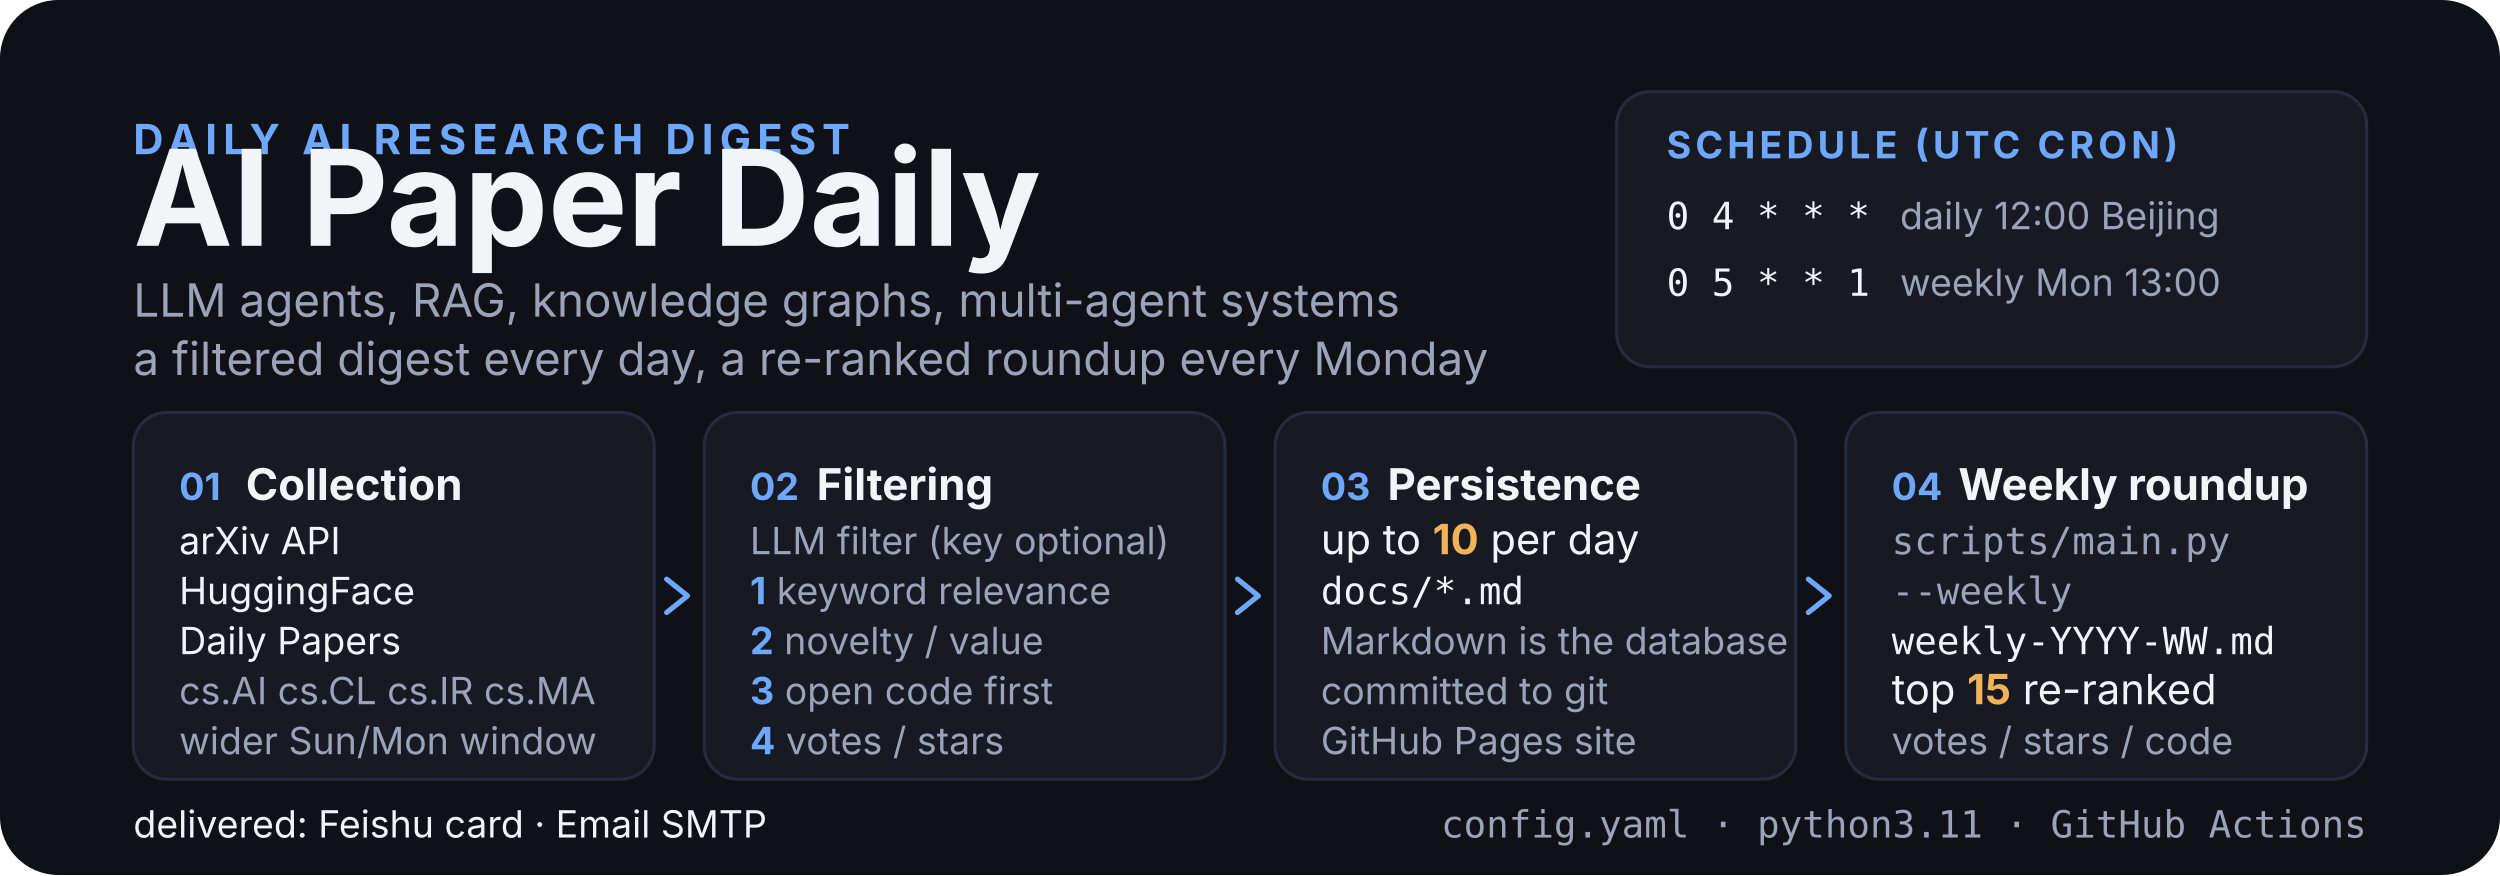
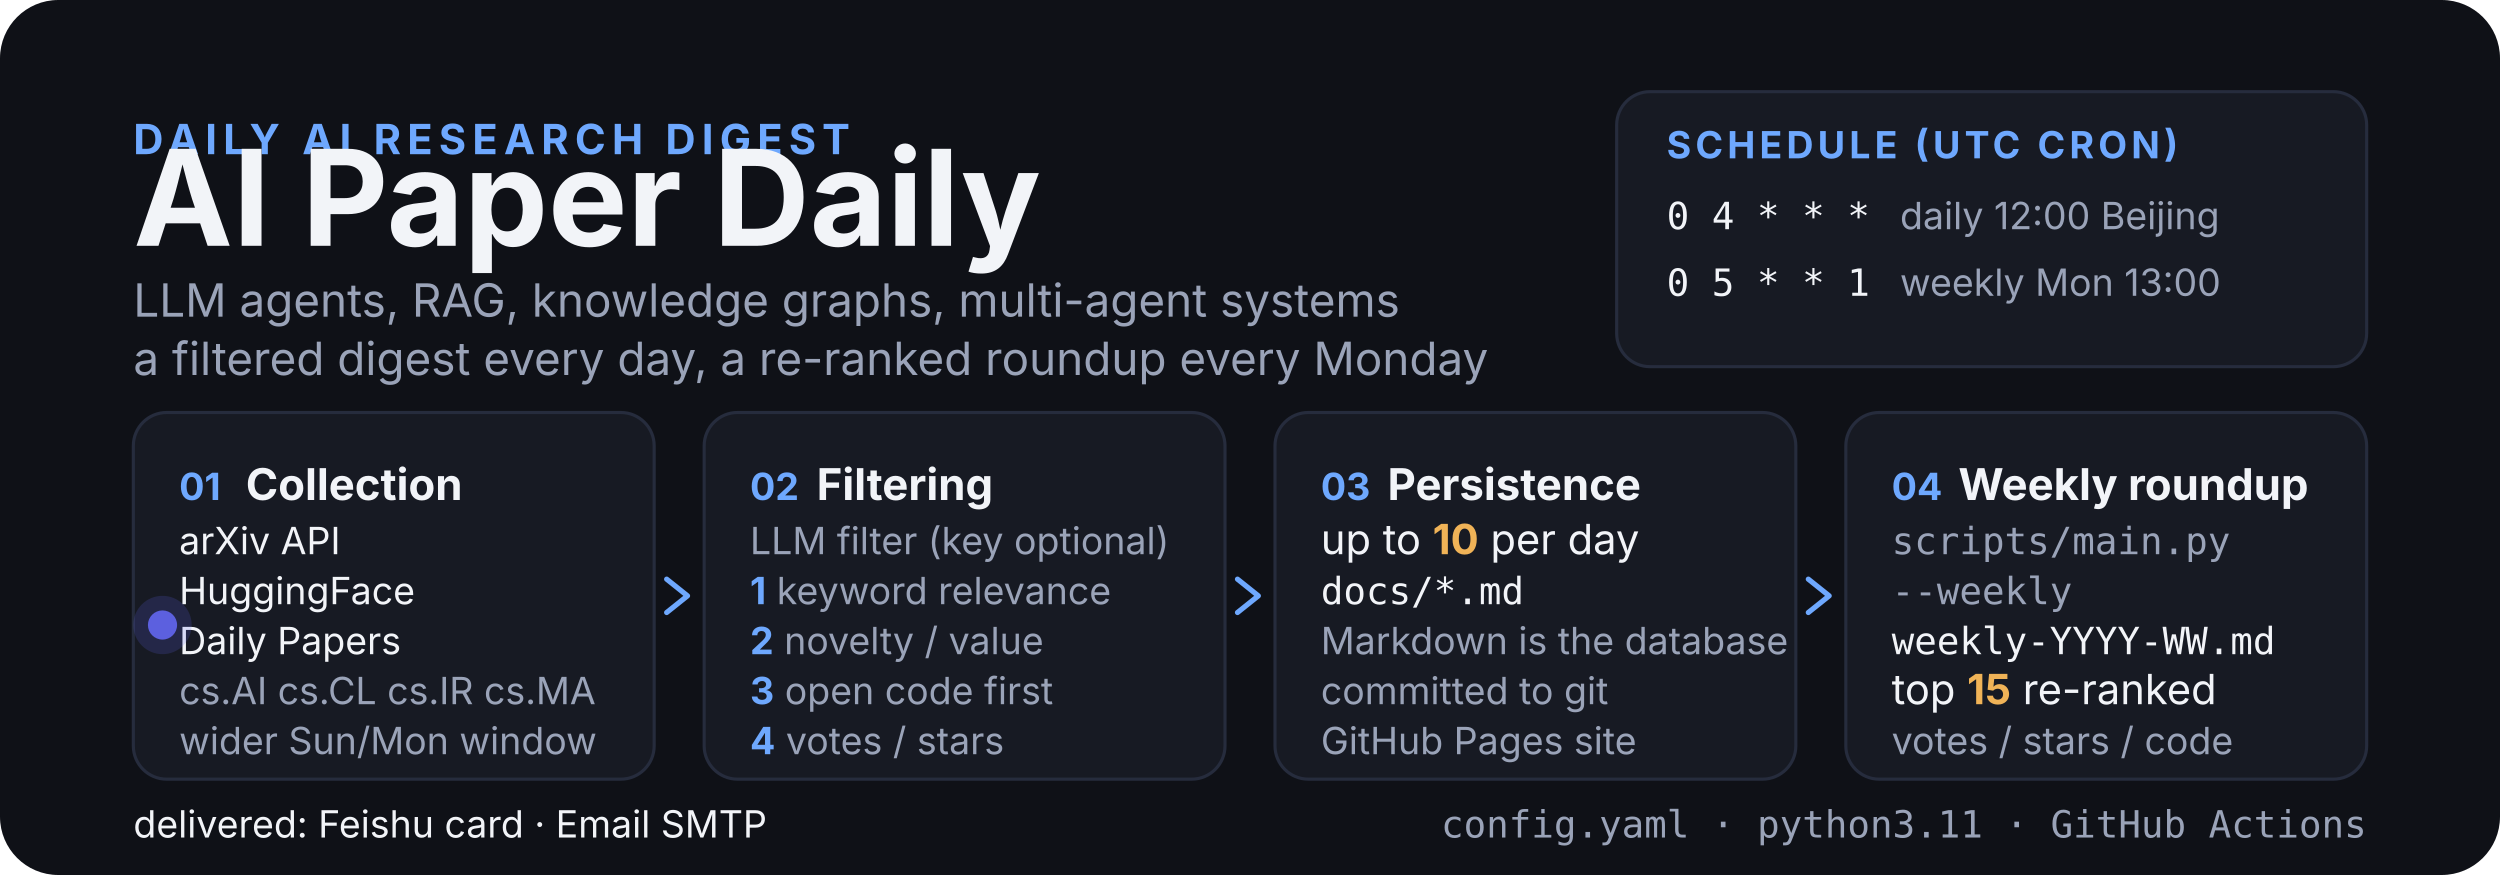
<svg xmlns="http://www.w3.org/2000/svg" width="1200" height="420" viewBox="0 0 1200 420" role="img" aria-labelledby="heroTitle heroDesc">
  <rect width="1200" height="420" rx="28" fill="#0F1117" />
  <g id="title-block">
    <text x="64" y="74" font-family="-apple-system, BlinkMacSystemFont, 'Segoe UI', 'PingFang SC', sans-serif" font-size="20" font-weight="700" letter-spacing="3" fill="#6EA8FE">DAILY AI RESEARCH DIGEST</text>
    <text x="64" y="118" font-family="-apple-system, BlinkMacSystemFont, 'Segoe UI', 'PingFang SC', sans-serif" font-size="64" font-weight="700" fill="#F2F4F8">AI Paper Daily</text>
    <text x="64" y="152" font-family="-apple-system, BlinkMacSystemFont, 'Segoe UI', 'PingFang SC', sans-serif" font-size="22" fill="#9AA3B8">LLM agents, RAG, knowledge graphs, multi-agent systems</text>
    <text x="64" y="180" font-family="-apple-system, BlinkMacSystemFont, 'Segoe UI', 'PingFang SC', sans-serif" font-size="22" fill="#9AA3B8">a filtered digest every day, a re-ranked roundup every Monday</text>
  </g>
  <g id="schedule-card">
    <rect x="776" y="44" width="360" height="132" rx="16" fill="#171A23" stroke="#262C3D" stroke-width="1.5" />
    <text x="800" y="76" font-family="-apple-system, BlinkMacSystemFont, 'Segoe UI', 'PingFang SC', sans-serif" font-size="18" font-weight="700" letter-spacing="2" fill="#6EA8FE">SCHEDULE (UTC CRON)</text>
    <text x="800" y="110" font-family="ui-monospace, SFMono-Regular, Menlo, monospace" font-size="18" fill="#F2F4F8">0 4 * * *</text>
    <text x="912" y="110" font-family="-apple-system, BlinkMacSystemFont, 'Segoe UI', 'PingFang SC', sans-serif" font-size="18" fill="#9AA3B8">daily 12:00 Beijing</text>
    <text x="800" y="142" font-family="ui-monospace, SFMono-Regular, Menlo, monospace" font-size="18" fill="#F2F4F8">0 5 * * 1</text>
    <text x="912" y="142" font-family="-apple-system, BlinkMacSystemFont, 'Segoe UI', 'PingFang SC', sans-serif" font-size="18" fill="#9AA3B8">weekly Mon 13:00</text>
  </g>
  <g id="stage-collection">
    <rect x="64" y="198" width="250" height="176" rx="16" fill="#171A23" stroke="#262C3D" stroke-width="1.5" />
    <text x="86" y="240" font-family="-apple-system, BlinkMacSystemFont, 'Segoe UI', 'PingFang SC', sans-serif" font-size="18" font-weight="700" fill="#6EA8FE">01</text>
    <text x="118" y="240" font-family="-apple-system, BlinkMacSystemFont, 'Segoe UI', 'PingFang SC', sans-serif" font-size="21" font-weight="700" fill="#F2F4F8">Collection</text>
    <text x="86" y="266" font-family="-apple-system, BlinkMacSystemFont, 'Segoe UI', 'PingFang SC', sans-serif" font-size="18" fill="#F2F4F8">arXiv API</text>
    <text x="86" y="290" font-family="-apple-system, BlinkMacSystemFont, 'Segoe UI', 'PingFang SC', sans-serif" font-size="18" fill="#F2F4F8">HuggingFace</text>
    <text x="86" y="314" font-family="-apple-system, BlinkMacSystemFont, 'Segoe UI', 'PingFang SC', sans-serif" font-size="18" fill="#F2F4F8">Daily Papers</text>
    <text x="86" y="338" font-family="-apple-system, BlinkMacSystemFont, 'Segoe UI', 'PingFang SC', sans-serif" font-size="18" fill="#9AA3B8">cs.AI cs.CL cs.IR cs.MA</text>
    <text x="86" y="362" font-family="-apple-system, BlinkMacSystemFont, 'Segoe UI', 'PingFang SC', sans-serif" font-size="18" fill="#9AA3B8">wider Sun/Mon window</text>
  </g>
  <path d="M320 278 L330 286 L320 294" fill="none" stroke="#6EA8FE" stroke-width="2.5" stroke-linecap="round" stroke-linejoin="round" />
  <g id="stage-filtering">
    <rect x="338" y="198" width="250" height="176" rx="16" fill="#171A23" stroke="#262C3D" stroke-width="1.5" />
    <text x="360" y="240" font-family="-apple-system, BlinkMacSystemFont, 'Segoe UI', 'PingFang SC', sans-serif" font-size="18" font-weight="700" fill="#6EA8FE">02</text>
    <text x="392" y="240" font-family="-apple-system, BlinkMacSystemFont, 'Segoe UI', 'PingFang SC', sans-serif" font-size="21" font-weight="700" fill="#F2F4F8">Filtering</text>
    <text x="360" y="266" font-family="-apple-system, BlinkMacSystemFont, 'Segoe UI', 'PingFang SC', sans-serif" font-size="18" fill="#9AA3B8">LLM filter (key optional)</text>
    <text x="360" y="290" font-family="-apple-system, BlinkMacSystemFont, 'Segoe UI', 'PingFang SC', sans-serif" font-size="18" fill="#9AA3B8">
      <tspan fill="#6EA8FE" font-weight="700">1</tspan>  keyword relevance</text>
    <text x="360" y="314" font-family="-apple-system, BlinkMacSystemFont, 'Segoe UI', 'PingFang SC', sans-serif" font-size="18" fill="#9AA3B8">
      <tspan fill="#6EA8FE" font-weight="700">2</tspan>  novelty / value</text>
    <text x="360" y="338" font-family="-apple-system, BlinkMacSystemFont, 'Segoe UI', 'PingFang SC', sans-serif" font-size="18" fill="#9AA3B8">
      <tspan fill="#6EA8FE" font-weight="700">3</tspan>  open code first</text>
    <text x="360" y="362" font-family="-apple-system, BlinkMacSystemFont, 'Segoe UI', 'PingFang SC', sans-serif" font-size="18" fill="#9AA3B8">
      <tspan fill="#6EA8FE" font-weight="700">4</tspan>  votes / stars</text>
  </g>
  <path d="M594 278 L604 286 L594 294" fill="none" stroke="#6EA8FE" stroke-width="2.5" stroke-linecap="round" stroke-linejoin="round" />
  <g id="stage-persistence">
    <rect x="612" y="198" width="250" height="176" rx="16" fill="#171A23" stroke="#262C3D" stroke-width="1.5" />
    <text x="634" y="240" font-family="-apple-system, BlinkMacSystemFont, 'Segoe UI', 'PingFang SC', sans-serif" font-size="18" font-weight="700" fill="#6EA8FE">03</text>
    <text x="666" y="240" font-family="-apple-system, BlinkMacSystemFont, 'Segoe UI', 'PingFang SC', sans-serif" font-size="21" font-weight="700" fill="#F2F4F8">Persistence</text>
    <text x="634" y="266" font-family="-apple-system, BlinkMacSystemFont, 'Segoe UI', 'PingFang SC', sans-serif" font-size="20" fill="#F2F4F8">up to <tspan fill="#F0B357" font-weight="700">10</tspan> per day</text>
    <text x="634" y="290" font-family="ui-monospace, SFMono-Regular, Menlo, monospace" font-size="18" fill="#F2F4F8">docs/*.md</text>
    <text x="634" y="314" font-family="-apple-system, BlinkMacSystemFont, 'Segoe UI', 'PingFang SC', sans-serif" font-size="18" fill="#9AA3B8">Markdown is the database</text>
    <text x="634" y="338" font-family="-apple-system, BlinkMacSystemFont, 'Segoe UI', 'PingFang SC', sans-serif" font-size="18" fill="#9AA3B8">committed to git</text>
    <text x="634" y="362" font-family="-apple-system, BlinkMacSystemFont, 'Segoe UI', 'PingFang SC', sans-serif" font-size="18" fill="#9AA3B8">GitHub Pages site</text>
  </g>
  <path d="M868 278 L878 286 L868 294" fill="none" stroke="#6EA8FE" stroke-width="2.5" stroke-linecap="round" stroke-linejoin="round" />
  <g id="stage-weekly">
    <rect x="886" y="198" width="250" height="176" rx="16" fill="#171A23" stroke="#262C3D" stroke-width="1.5" />
    <text x="908" y="240" font-family="-apple-system, BlinkMacSystemFont, 'Segoe UI', 'PingFang SC', sans-serif" font-size="18" font-weight="700" fill="#6EA8FE">04</text>
    <text x="940" y="240" font-family="-apple-system, BlinkMacSystemFont, 'Segoe UI', 'PingFang SC', sans-serif" font-size="21" font-weight="700" fill="#F2F4F8">Weekly roundup</text>
    <text x="908" y="266" font-family="ui-monospace, SFMono-Regular, Menlo, monospace" font-size="18" fill="#9AA3B8">scripts/main.py</text>
    <text x="908" y="290" font-family="ui-monospace, SFMono-Regular, Menlo, monospace" font-size="18" fill="#9AA3B8">--weekly</text>
    <text x="908" y="314" font-family="ui-monospace, SFMono-Regular, Menlo, monospace" font-size="18" fill="#F2F4F8">weekly-YYYY-WW.md</text>
    <text x="908" y="338" font-family="-apple-system, BlinkMacSystemFont, 'Segoe UI', 'PingFang SC', sans-serif" font-size="20" fill="#F2F4F8">top <tspan fill="#F0B357" font-weight="700">15</tspan> re-ranked</text>
    <text x="908" y="362" font-family="-apple-system, BlinkMacSystemFont, 'Segoe UI', 'PingFang SC', sans-serif" font-size="18" fill="#9AA3B8">votes / stars / code</text>
  </g>
  <g id="footer-meta">
    <text x="64" y="402" font-family="-apple-system, BlinkMacSystemFont, 'Segoe UI', 'PingFang SC', sans-serif" font-size="18" fill="#F2F4F8">delivered: Feishu card · Email SMTP</text>
    <text x="1136" y="402" text-anchor="end" font-family="ui-monospace, SFMono-Regular, Menlo, monospace" font-size="18" fill="#9AA3B8">config.yaml · python3.11 · GitHub Actions</text>
  </g>
  <style>
-     /* 数据沿四个阶段流过：依次点亮，6 秒一轮。动效只引导视线，不承载信息。
-        reduced-motion 下全部静止、全部保持完全可见。 */
-     @keyframes stageGlow { 0%, 100% { opacity: .6 } 9% { opacity: 1 } 32% { opacity: .6 } }
-     #stage-collection { animation: stageGlow 6s ease-in-out infinite; animation-delay: 0s; }
-     #stage-filtering  { animation: stageGlow 6s ease-in-out infinite; animation-delay: 1.5s; }
-     #stage-persistence{ animation: stageGlow 6s ease-in-out infinite; animation-delay: 3s; }
-     #stage-weekly     { animation: stageGlow 6s ease-in-out infinite; animation-delay: 4.5s; }
+     /* 数据沿四个阶段流过：依次点亮并轻微上浮，6 秒一轮。动效只引导视线，不承载信息。
+        幅度：透明度 .22 → 1 且上移（位置变化比透明度可感得多）。
+        reduced-motion 下全部静止、全部完全可见。 */
+     @keyframes stageGlow {
+       0%       { opacity: .15; transform: translateY(0) scale(1); }
+       6%, 40%  { opacity: 1;   transform: translateY(-18px) scale(1.04); }
+       52%      { opacity: .15; transform: translateY(0) scale(1); }
+       100%     { opacity: .15; transform: translateY(0) scale(1); }
+     }
+     }
+     #stage-collection { animation: stageGlow 5s ease-in-out infinite; animation-delay: 0s; }
+     #stage-filtering { animation: stageGlow 5s ease-in-out infinite; animation-delay: 1.25s; }
+     #stage-persistence { animation: stageGlow 5s ease-in-out infinite; animation-delay: 2.5s; }
+     #stage-weekly { animation: stageGlow 5s ease-in-out infinite; animation-delay: 3.75s; }
    @media (prefers-reduced-motion: reduce) {
-       #stage-collection, #stage-filtering, #stage-persistence, #stage-weekly {
-         animation: none; opacity: 1;
-       }
+       #stage-collection, #stage-filtering, #stage-persistence, #stage-weekly { animation: none; opacity: 1; transform: none; }
+     }
+       #chip-claim, #chip-check, #chip-expect, #chip-asof,
+     #step-releases, #step-parse, #step-data, #step-pages,
+     #stage-collection, #stage-filtering, #stage-persistence, #stage-weekly {
+       transform-box: fill-box; transform-origin: center;
+     }
+   </style>
+   <g id="packet-layer">
+     <circle id="packet" cx="78" cy="300" r="7" fill="#6366F1" fill-opacity="0.9" />
+     <circle id="packet-halo" cx="78" cy="300" r="14" fill="#6366F1" fill-opacity="0.18" />
+   </g>
+   <style>
+     /* 一个光点沿管线走过：位移跨越大半个画幅，这是眼睛余光能捕捉到的那类运动。
+        它只做引导，不承载信息 —— reduced-motion 下不显示。 */
+     @keyframes packetRun {
+       0%   { transform: translateX(0); opacity: 0; }
+       8%   { opacity: 1; }
+       92%  { opacity: 1; }
+       100% { transform: translateX(1044px); opacity: 0; }
+     }
+     #packet { animation: packetRun 5s linear infinite; }
+     #packet-halo { animation: packetRun 5s linear infinite; }
+     @media (prefers-reduced-motion: reduce) {
+       #packet { display: none; }
    }
  </style>
</svg>
